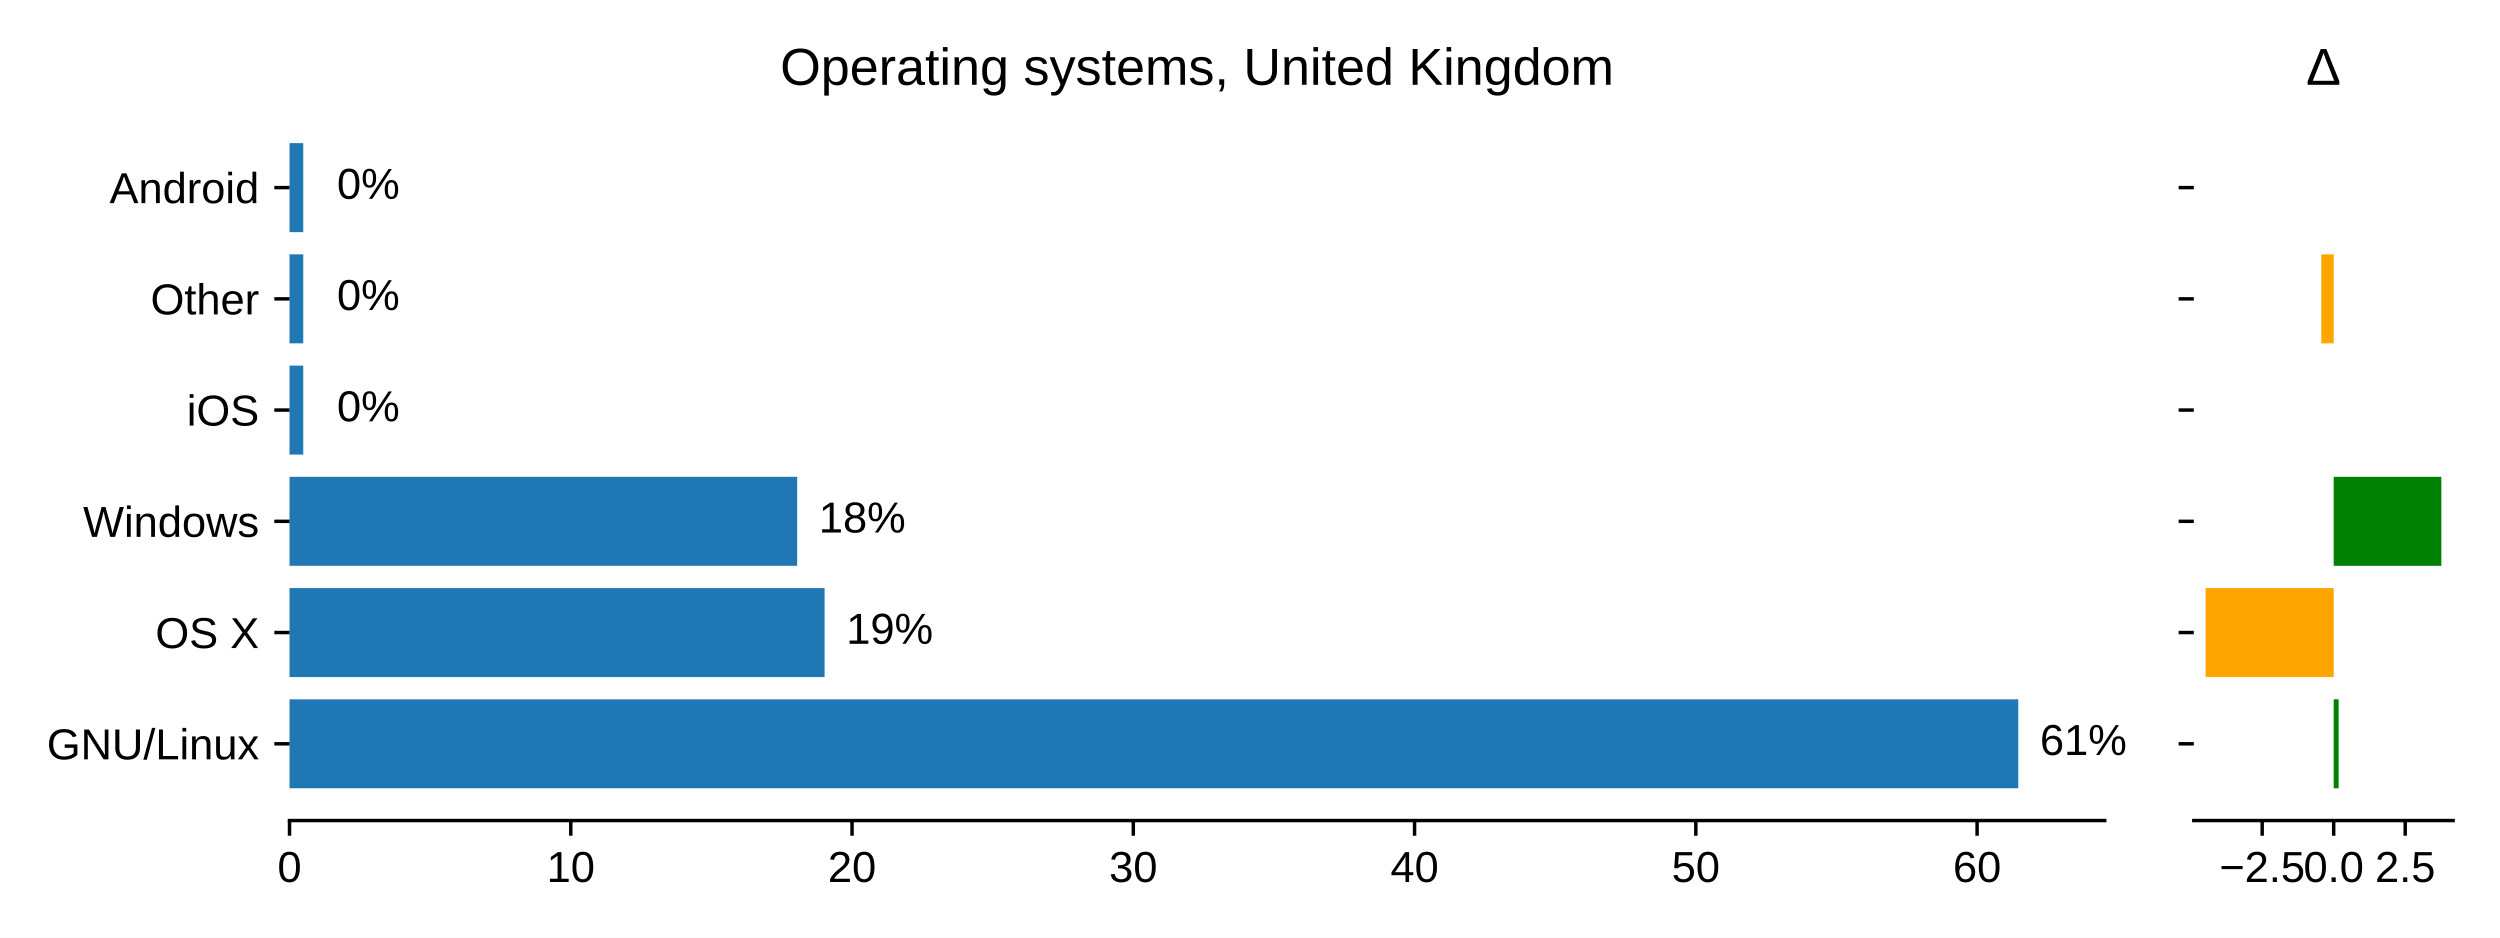
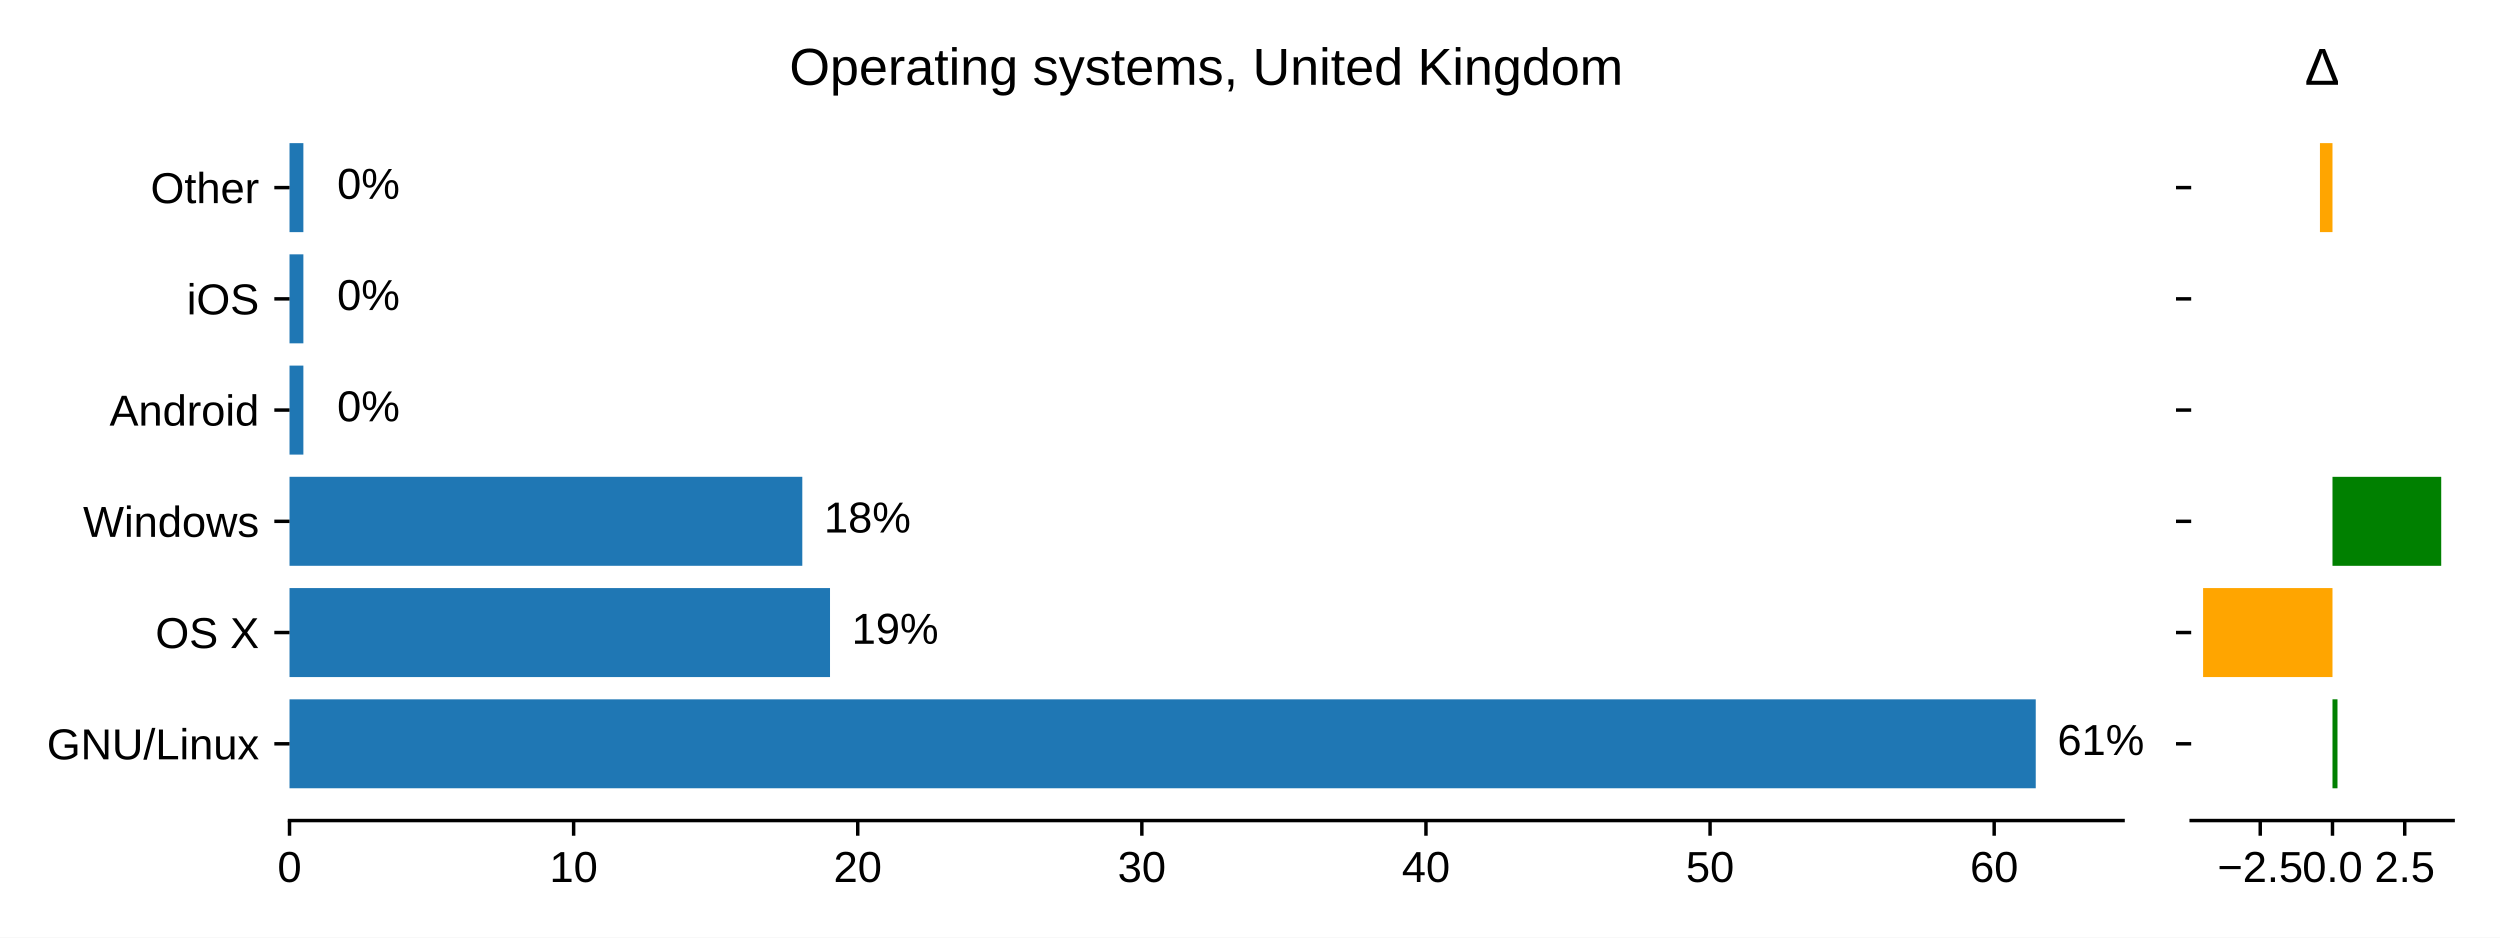
<svg xmlns="http://www.w3.org/2000/svg" xmlns:xlink="http://www.w3.org/1999/xlink" height="216pt" version="1.1" viewBox="0 0 576 216" width="576pt">
  <defs>
    <style type="text/css">*{stroke-linecap:butt;stroke-linejoin:round;}</style>
  </defs>
  <g id="figure_1">
    <g id="patch_1">
      <path d="M 0 216  L 576 216  L 576 0  L 0 0  z " style="fill:#ffffff;" />
    </g>
    <g id="axes_1">
      <g id="patch_2">
-         <path d="M 66.705 189.055  L 484.921 189.055  L 484.921 25.543  L 66.705 25.543  z " style="fill:#ffffff;" />
+         <path d="M 66.705 189.055  L 489.154 189.055  L 489.154 25.543  L 66.705 25.543  z " style="fill:#ffffff;" />
      </g>
      <g id="patch_3">
-         <path clip-path="url(#p4a4acb3cac)" d="M 66.705 181.622  L 465.006 181.622  L 465.006 161.119  L 66.705 161.119  z " style="fill:#1f77b4;" />
+         <path clip-path="url(#ped714f9029)" d="M 66.705 181.622  L 469.037 181.622  L 469.037 161.119  L 66.705 161.119  z " style="fill:#1f77b4;" />
      </g>
      <g id="patch_4">
-         <path clip-path="url(#p4a4acb3cac)" d="M 66.705 155.994  L 189.988 155.994  L 189.988 135.491  L 66.705 135.491  z " style="fill:#1f77b4;" />
+         <path clip-path="url(#ped714f9029)" d="M 66.705 155.994  L 191.236 155.994  L 191.236 135.491  L 66.705 135.491  z " style="fill:#1f77b4;" />
      </g>
      <g id="patch_5">
-         <path clip-path="url(#p4a4acb3cac)" d="M 66.705 130.365  L 183.666 130.365  L 183.666 109.862  L 66.705 109.862  z " style="fill:#1f77b4;" />
+         <path clip-path="url(#ped714f9029)" d="M 66.705 130.365  L 184.85 130.365  L 184.85 109.862  L 66.705 109.862  z " style="fill:#1f77b4;" />
      </g>
      <g id="patch_6">
-         <path clip-path="url(#p4a4acb3cac)" d="M 66.705 104.736  L 69.866 104.736  L 69.866 84.233  L 66.705 84.233  z " style="fill:#1f77b4;" />
+         <path clip-path="url(#ped714f9029)" d="M 66.705 104.736  L 69.898 104.736  L 69.898 84.233  L 66.705 84.233  z " style="fill:#1f77b4;" />
      </g>
      <g id="patch_7">
-         <path clip-path="url(#p4a4acb3cac)" d="M 66.705 79.107  L 69.866 79.107  L 69.866 58.604  L 66.705 58.604  z " style="fill:#1f77b4;" />
+         <path clip-path="url(#ped714f9029)" d="M 66.705 79.107  L 69.898 79.107  L 69.898 58.604  L 66.705 58.604  z " style="fill:#1f77b4;" />
      </g>
      <g id="patch_8">
-         <path clip-path="url(#p4a4acb3cac)" d="M 66.705 53.478  L 69.866 53.478  L 69.866 32.975  L 66.705 32.975  z " style="fill:#1f77b4;" />
+         <path clip-path="url(#ped714f9029)" d="M 66.705 53.478  L 69.898 53.478  L 69.898 32.975  L 66.705 32.975  z " style="fill:#1f77b4;" />
      </g>
      <g id="matplotlib.axis_1">
        <g id="xtick_1">
          <g id="line2d_1">
            <defs>
              <path d="M 0 0  L 0 3.5  " id="mc3a356a46d" style="stroke:#000000;stroke-width:0.8;" />
            </defs>
            <g>
              <use style="stroke:#000000;stroke-width:0.8;" x="66.705" xlink:href="#mc3a356a46d" y="189.055" />
            </g>
          </g>
          <g id="text_1">
            <text style="font-family:Arial;font-size:10px;font-stretch:normal;font-style:normal;font-weight:normal;text-anchor:middle;" transform="rotate(-0, 66.70469, 203.2125)" x="66.705" y="203.213">0</text>
          </g>
        </g>
        <g id="xtick_2">
          <g id="line2d_2">
            <g>
-               <use style="stroke:#000000;stroke-width:0.8;" x="131.508" xlink:href="#mc3a356a46d" y="189.055" />
+               <use style="stroke:#000000;stroke-width:0.8;" x="132.164" xlink:href="#mc3a356a46d" y="189.055" />
            </g>
          </g>
          <g id="text_2">
-             <text style="font-family:Arial;font-size:10px;font-stretch:normal;font-style:normal;font-weight:normal;text-anchor:middle;" transform="rotate(-0, 131.5076, 203.2125)" x="131.508" y="203.213">10</text>
+             <text style="font-family:Arial;font-size:10px;font-stretch:normal;font-style:normal;font-weight:normal;text-anchor:middle;" transform="rotate(-0, 132.1635, 203.2125)" x="132.164" y="203.213">10</text>
          </g>
        </g>
        <g id="xtick_3">
          <g id="line2d_3">
            <g>
-               <use style="stroke:#000000;stroke-width:0.8;" x="196.311" xlink:href="#mc3a356a46d" y="189.055" />
+               <use style="stroke:#000000;stroke-width:0.8;" x="197.622" xlink:href="#mc3a356a46d" y="189.055" />
            </g>
          </g>
          <g id="text_3">
-             <text style="font-family:Arial;font-size:10px;font-stretch:normal;font-style:normal;font-weight:normal;text-anchor:middle;" transform="rotate(-0, 196.3105, 203.2125)" x="196.311" y="203.213">20</text>
+             <text style="font-family:Arial;font-size:10px;font-stretch:normal;font-style:normal;font-weight:normal;text-anchor:middle;" transform="rotate(-0, 197.6224, 203.2125)" x="197.622" y="203.213">20</text>
          </g>
        </g>
        <g id="xtick_4">
          <g id="line2d_4">
            <g>
-               <use style="stroke:#000000;stroke-width:0.8;" x="261.113" xlink:href="#mc3a356a46d" y="189.055" />
+               <use style="stroke:#000000;stroke-width:0.8;" x="263.081" xlink:href="#mc3a356a46d" y="189.055" />
            </g>
          </g>
          <g id="text_4">
-             <text style="font-family:Arial;font-size:10px;font-stretch:normal;font-style:normal;font-weight:normal;text-anchor:middle;" transform="rotate(-0, 261.1134, 203.2125)" x="261.113" y="203.213">30</text>
+             <text style="font-family:Arial;font-size:10px;font-stretch:normal;font-style:normal;font-weight:normal;text-anchor:middle;" transform="rotate(-0, 263.0813, 203.2125)" x="263.081" y="203.213">30</text>
          </g>
        </g>
        <g id="xtick_5">
          <g id="line2d_5">
            <g>
-               <use style="stroke:#000000;stroke-width:0.8;" x="325.916" xlink:href="#mc3a356a46d" y="189.055" />
+               <use style="stroke:#000000;stroke-width:0.8;" x="328.54" xlink:href="#mc3a356a46d" y="189.055" />
            </g>
          </g>
          <g id="text_5">
-             <text style="font-family:Arial;font-size:10px;font-stretch:normal;font-style:normal;font-weight:normal;text-anchor:middle;" transform="rotate(-0, 325.9163, 203.2125)" x="325.916" y="203.213">40</text>
+             <text style="font-family:Arial;font-size:10px;font-stretch:normal;font-style:normal;font-weight:normal;text-anchor:middle;" transform="rotate(-0, 328.5401, 203.2125)" x="328.54" y="203.213">40</text>
          </g>
        </g>
        <g id="xtick_6">
          <g id="line2d_6">
            <g>
-               <use style="stroke:#000000;stroke-width:0.8;" x="390.719" xlink:href="#mc3a356a46d" y="189.055" />
+               <use style="stroke:#000000;stroke-width:0.8;" x="393.999" xlink:href="#mc3a356a46d" y="189.055" />
            </g>
          </g>
          <g id="text_6">
-             <text style="font-family:Arial;font-size:10px;font-stretch:normal;font-style:normal;font-weight:normal;text-anchor:middle;" transform="rotate(-0, 390.7193, 203.2125)" x="390.719" y="203.213">50</text>
+             <text style="font-family:Arial;font-size:10px;font-stretch:normal;font-style:normal;font-weight:normal;text-anchor:middle;" transform="rotate(-0, 393.999, 203.2125)" x="393.999" y="203.213">50</text>
          </g>
        </g>
        <g id="xtick_7">
          <g id="line2d_7">
            <g>
-               <use style="stroke:#000000;stroke-width:0.8;" x="455.522" xlink:href="#mc3a356a46d" y="189.055" />
+               <use style="stroke:#000000;stroke-width:0.8;" x="459.458" xlink:href="#mc3a356a46d" y="189.055" />
            </g>
          </g>
          <g id="text_7">
-             <text style="font-family:Arial;font-size:10px;font-stretch:normal;font-style:normal;font-weight:normal;text-anchor:middle;" transform="rotate(-0, 455.5222, 203.2125)" x="455.522" y="203.213">60</text>
+             <text style="font-family:Arial;font-size:10px;font-stretch:normal;font-style:normal;font-weight:normal;text-anchor:middle;" transform="rotate(-0, 459.4578, 203.2125)" x="459.458" y="203.213">60</text>
          </g>
        </g>
      </g>
      <g id="matplotlib.axis_2">
        <g id="ytick_1">
          <g id="line2d_8">
            <defs>
              <path d="M 0 0  L -3.5 0  " id="m82278324de" style="stroke:#000000;stroke-width:0.8;" />
            </defs>
            <g>
              <use style="stroke:#000000;stroke-width:0.8;" x="66.705" xlink:href="#m82278324de" y="171.371" />
            </g>
          </g>
          <g id="text_8">
            <text style="font-family:Arial;font-size:10px;font-stretch:normal;font-style:normal;font-weight:normal;text-anchor:end;" transform="rotate(-0, 59.70469, 174.9497)" x="59.705" y="174.95">GNU/Linux</text>
          </g>
        </g>
        <g id="ytick_2">
          <g id="line2d_9">
            <g>
              <use style="stroke:#000000;stroke-width:0.8;" x="66.705" xlink:href="#m82278324de" y="145.742" />
            </g>
          </g>
          <g id="text_9">
            <text style="font-family:Arial;font-size:10px;font-stretch:normal;font-style:normal;font-weight:normal;text-anchor:end;" transform="rotate(-0, 59.70469, 149.321)" x="59.705" y="149.321">OS X</text>
          </g>
        </g>
        <g id="ytick_3">
          <g id="line2d_10">
            <g>
              <use style="stroke:#000000;stroke-width:0.8;" x="66.705" xlink:href="#m82278324de" y="120.113" />
            </g>
          </g>
          <g id="text_10">
            <text style="font-family:Arial;font-size:10px;font-stretch:normal;font-style:normal;font-weight:normal;text-anchor:end;" transform="rotate(-0, 59.70469, 123.6922)" x="59.705" y="123.692">Windows</text>
          </g>
        </g>
        <g id="ytick_4">
          <g id="line2d_11">
            <g>
              <use style="stroke:#000000;stroke-width:0.8;" x="66.705" xlink:href="#m82278324de" y="94.485" />
            </g>
          </g>
          <g id="text_11">
-             <text style="font-family:Arial;font-size:10px;font-stretch:normal;font-style:normal;font-weight:normal;text-anchor:end;" transform="rotate(-0, 59.70469, 98.06343)" x="59.705" y="98.063">iOS</text>
+             <text style="font-family:Arial;font-size:10px;font-stretch:normal;font-style:normal;font-weight:normal;text-anchor:end;" transform="rotate(-0, 59.70469, 98.06343)" x="59.705" y="98.063">Android</text>
          </g>
        </g>
        <g id="ytick_5">
          <g id="line2d_12">
            <g>
              <use style="stroke:#000000;stroke-width:0.8;" x="66.705" xlink:href="#m82278324de" y="68.856" />
            </g>
          </g>
          <g id="text_12">
-             <text style="font-family:Arial;font-size:10px;font-stretch:normal;font-style:normal;font-weight:normal;text-anchor:end;" transform="rotate(-0, 59.70469, 72.43466)" x="59.705" y="72.435">Other</text>
+             <text style="font-family:Arial;font-size:10px;font-stretch:normal;font-style:normal;font-weight:normal;text-anchor:end;" transform="rotate(-0, 59.70469, 72.43466)" x="59.705" y="72.435">iOS</text>
          </g>
        </g>
        <g id="ytick_6">
          <g id="line2d_13">
            <g>
              <use style="stroke:#000000;stroke-width:0.8;" x="66.705" xlink:href="#m82278324de" y="43.227" />
            </g>
          </g>
          <g id="text_13">
-             <text style="font-family:Arial;font-size:10px;font-stretch:normal;font-style:normal;font-weight:normal;text-anchor:end;" transform="rotate(-0, 59.70469, 46.80588)" x="59.705" y="46.806">Android</text>
+             <text style="font-family:Arial;font-size:10px;font-stretch:normal;font-style:normal;font-weight:normal;text-anchor:end;" transform="rotate(-0, 59.70469, 46.80588)" x="59.705" y="46.806">Other</text>
          </g>
        </g>
      </g>
      <g id="patch_9">
-         <path d="M 66.705 189.055  L 484.921 189.055  " style="fill:none;stroke:#000000;stroke-linecap:square;stroke-linejoin:miter;stroke-width:0.8;" />
+         <path d="M 66.705 189.055  L 489.154 189.055  " style="fill:none;stroke:#000000;stroke-linecap:square;stroke-linejoin:miter;stroke-width:0.8;" />
      </g>
      <g id="text_14">
-         <text style="font-family:Arial;font-size:10px;font-stretch:normal;font-style:normal;font-weight:normal;text-anchor:middle;" transform="rotate(-0, 480.0055, 173.956)" x="480.006" y="173.956">61%</text>
+         <text style="font-family:Arial;font-size:10px;font-stretch:normal;font-style:normal;font-weight:normal;text-anchor:middle;" transform="rotate(-0, 484.0372, 173.956)" x="484.037" y="173.956">61%</text>
      </g>
      <g id="text_15">
-         <text style="font-family:Arial;font-size:10px;font-stretch:normal;font-style:normal;font-weight:normal;text-anchor:middle;" transform="rotate(-0, 204.9883, 148.3272)" x="204.988" y="148.327">19%</text>
+         <text style="font-family:Arial;font-size:10px;font-stretch:normal;font-style:normal;font-weight:normal;text-anchor:middle;" transform="rotate(-0, 206.2362, 148.3272)" x="206.236" y="148.327">19%</text>
      </g>
      <g id="text_16">
-         <text style="font-family:Arial;font-size:10px;font-stretch:normal;font-style:normal;font-weight:normal;text-anchor:middle;" transform="rotate(-0, 198.666, 122.6984)" x="198.666" y="122.698">18%</text>
+         <text style="font-family:Arial;font-size:10px;font-stretch:normal;font-style:normal;font-weight:normal;text-anchor:middle;" transform="rotate(-0, 199.8499, 122.6984)" x="199.85" y="122.698">18%</text>
      </g>
      <g id="text_17">
-         <text style="font-family:Arial;font-size:10px;font-stretch:normal;font-style:normal;font-weight:normal;text-anchor:middle;" transform="rotate(-0, 84.8658, 97.06968)" x="84.866" y="97.07">0%</text>
+         <text style="font-family:Arial;font-size:10px;font-stretch:normal;font-style:normal;font-weight:normal;text-anchor:middle;" transform="rotate(-0, 84.8978, 97.06968)" x="84.898" y="97.07">0%</text>
      </g>
      <g id="text_18">
-         <text style="font-family:Arial;font-size:10px;font-stretch:normal;font-style:normal;font-weight:normal;text-anchor:middle;" transform="rotate(-0, 84.8658, 71.44091)" x="84.866" y="71.441">0%</text>
+         <text style="font-family:Arial;font-size:10px;font-stretch:normal;font-style:normal;font-weight:normal;text-anchor:middle;" transform="rotate(-0, 84.8978, 71.44091)" x="84.898" y="71.441">0%</text>
      </g>
      <g id="text_19">
-         <text style="font-family:Arial;font-size:10px;font-stretch:normal;font-style:normal;font-weight:normal;text-anchor:middle;" transform="rotate(-0, 84.8658, 45.81213)" x="84.866" y="45.812">0%</text>
+         <text style="font-family:Arial;font-size:10px;font-stretch:normal;font-style:normal;font-weight:normal;text-anchor:middle;" transform="rotate(-0, 84.8978, 45.81213)" x="84.898" y="45.812">0%</text>
      </g>
      <g id="text_20">
-         <text style="font-family:Arial;font-size:12px;font-stretch:normal;font-style:normal;font-weight:normal;text-anchor:middle;" transform="rotate(-0, 275.8126, 19.54312)" x="275.813" y="19.543">Operating systems, United Kingdom</text>
+         <text style="font-family:Arial;font-size:12px;font-stretch:normal;font-style:normal;font-weight:normal;text-anchor:middle;" transform="rotate(-0, 277.9292, 19.54312)" x="277.929" y="19.543">Operating systems, United Kingdom</text>
      </g>
    </g>
    <g id="axes_2">
      <g id="patch_10">
-         <path d="M 505.455 189.055  L 565.2 189.055  L 565.2 25.543  L 505.455 25.543  z " style="fill:#ffffff;" />
+         <path d="M 504.85 189.055  L 565.2 189.055  L 565.2 25.543  L 504.85 25.543  z " style="fill:#ffffff;" />
      </g>
      <g id="patch_11">
-         <path clip-path="url(#pb371d24a9a)" d="M 537.683 181.622  L 538.824 181.622  L 538.824 161.119  L 537.683 161.119  z " style="fill:#008000;" />
+         <path clip-path="url(#p714d51f7c9)" d="M 537.405 181.622  L 538.557 181.622  L 538.557 161.119  L 537.405 161.119  z " style="fill:#008000;" />
      </g>
      <g id="patch_12">
-         <path clip-path="url(#pb371d24a9a)" d="M 537.683 155.994  L 508.171 155.994  L 508.171 135.491  L 537.683 135.491  z " style="fill:#ffa500;" />
+         <path clip-path="url(#p714d51f7c9)" d="M 537.405 155.994  L 507.593 155.994  L 507.593 135.491  L 537.405 135.491  z " style="fill:#ffa500;" />
      </g>
      <g id="patch_13">
-         <path clip-path="url(#pb371d24a9a)" d="M 537.683 130.365  L 562.484 130.365  L 562.484 109.862  L 537.683 109.862  z " style="fill:#008000;" />
+         <path clip-path="url(#p714d51f7c9)" d="M 537.405 130.365  L 562.457 130.365  L 562.457 109.862  L 537.405 109.862  z " style="fill:#008000;" />
      </g>
      <g id="patch_14">
-         <path clip-path="url(#pb371d24a9a)" d="M 0 0  z " style="fill:#ffa500;" />
+         <path clip-path="url(#p714d51f7c9)" d="M 0 0  z " style="fill:#ffa500;" />
      </g>
      <g id="patch_15">
-         <path clip-path="url(#pb371d24a9a)" d="M 537.683 79.107  L 534.824 79.107  L 534.824 58.604  L 537.683 58.604  z " style="fill:#ffa500;" />
+         <path clip-path="url(#p714d51f7c9)" d="M 0 0  z " style="fill:#ffa500;" />
      </g>
      <g id="patch_16">
-         <path clip-path="url(#pb371d24a9a)" d="M 0 0  z " style="fill:#ffa500;" />
+         <path clip-path="url(#p714d51f7c9)" d="M 537.405 53.478  L 534.516 53.478  L 534.516 32.975  L 537.405 32.975  z " style="fill:#ffa500;" />
      </g>
      <g id="matplotlib.axis_3">
        <g id="xtick_8">
          <g id="line2d_14">
            <g>
-               <use style="stroke:#000000;stroke-width:0.8;" x="521.206" xlink:href="#mc3a356a46d" y="189.055" />
+               <use style="stroke:#000000;stroke-width:0.8;" x="520.761" xlink:href="#mc3a356a46d" y="189.055" />
            </g>
          </g>
          <g id="text_21">
-             <text style="font-family:Arial;font-size:10px;font-stretch:normal;font-style:normal;font-weight:normal;text-anchor:middle;" transform="rotate(-0, 521.2064, 203.2125)" x="521.206" y="203.213">−2.5</text>
+             <text style="font-family:Arial;font-size:10px;font-stretch:normal;font-style:normal;font-weight:normal;text-anchor:middle;" transform="rotate(-0, 520.7611, 203.2125)" x="520.761" y="203.213">−2.5</text>
          </g>
        </g>
        <g id="xtick_9">
          <g id="line2d_15">
            <g>
-               <use style="stroke:#000000;stroke-width:0.8;" x="537.683" xlink:href="#mc3a356a46d" y="189.055" />
+               <use style="stroke:#000000;stroke-width:0.8;" x="537.405" xlink:href="#mc3a356a46d" y="189.055" />
            </g>
          </g>
          <g id="text_22">
-             <text style="font-family:Arial;font-size:10px;font-stretch:normal;font-style:normal;font-weight:normal;text-anchor:middle;" transform="rotate(-0, 537.6831, 203.2125)" x="537.683" y="203.213">0.0</text>
+             <text style="font-family:Arial;font-size:10px;font-stretch:normal;font-style:normal;font-weight:normal;text-anchor:middle;" transform="rotate(-0, 537.4046, 203.2125)" x="537.405" y="203.213">0.0</text>
          </g>
        </g>
        <g id="xtick_10">
          <g id="line2d_16">
            <g>
-               <use style="stroke:#000000;stroke-width:0.8;" x="554.16" xlink:href="#mc3a356a46d" y="189.055" />
+               <use style="stroke:#000000;stroke-width:0.8;" x="554.048" xlink:href="#mc3a356a46d" y="189.055" />
            </g>
          </g>
          <g id="text_23">
-             <text style="font-family:Arial;font-size:10px;font-stretch:normal;font-style:normal;font-weight:normal;text-anchor:middle;" transform="rotate(-0, 554.1598, 203.2125)" x="554.16" y="203.213">2.5</text>
+             <text style="font-family:Arial;font-size:10px;font-stretch:normal;font-style:normal;font-weight:normal;text-anchor:middle;" transform="rotate(-0, 554.0481, 203.2125)" x="554.048" y="203.213">2.5</text>
          </g>
        </g>
      </g>
      <g id="matplotlib.axis_4">
        <g id="ytick_7">
          <g id="line2d_17">
            <g>
-               <use style="stroke:#000000;stroke-width:0.8;" x="505.455" xlink:href="#m82278324de" y="171.371" />
+               <use style="stroke:#000000;stroke-width:0.8;" x="504.85" xlink:href="#m82278324de" y="171.371" />
            </g>
          </g>
        </g>
        <g id="ytick_8">
          <g id="line2d_18">
            <g>
-               <use style="stroke:#000000;stroke-width:0.8;" x="505.455" xlink:href="#m82278324de" y="145.742" />
+               <use style="stroke:#000000;stroke-width:0.8;" x="504.85" xlink:href="#m82278324de" y="145.742" />
            </g>
          </g>
        </g>
        <g id="ytick_9">
          <g id="line2d_19">
            <g>
-               <use style="stroke:#000000;stroke-width:0.8;" x="505.455" xlink:href="#m82278324de" y="120.113" />
+               <use style="stroke:#000000;stroke-width:0.8;" x="504.85" xlink:href="#m82278324de" y="120.113" />
            </g>
          </g>
        </g>
        <g id="ytick_10">
          <g id="line2d_20">
            <g>
-               <use style="stroke:#000000;stroke-width:0.8;" x="505.455" xlink:href="#m82278324de" y="94.485" />
+               <use style="stroke:#000000;stroke-width:0.8;" x="504.85" xlink:href="#m82278324de" y="94.485" />
            </g>
          </g>
        </g>
        <g id="ytick_11">
          <g id="line2d_21">
            <g>
-               <use style="stroke:#000000;stroke-width:0.8;" x="505.455" xlink:href="#m82278324de" y="68.856" />
+               <use style="stroke:#000000;stroke-width:0.8;" x="504.85" xlink:href="#m82278324de" y="68.856" />
            </g>
          </g>
        </g>
        <g id="ytick_12">
          <g id="line2d_22">
            <g>
-               <use style="stroke:#000000;stroke-width:0.8;" x="505.455" xlink:href="#m82278324de" y="43.227" />
+               <use style="stroke:#000000;stroke-width:0.8;" x="504.85" xlink:href="#m82278324de" y="43.227" />
            </g>
          </g>
        </g>
      </g>
      <g id="patch_17">
-         <path d="M 505.455 189.055  L 565.2 189.055  " style="fill:none;stroke:#000000;stroke-linecap:square;stroke-linejoin:miter;stroke-width:0.8;" />
+         <path d="M 504.85 189.055  L 565.2 189.055  " style="fill:none;stroke:#000000;stroke-linecap:square;stroke-linejoin:miter;stroke-width:0.8;" />
      </g>
      <g id="text_24">
-         <text style="font-family:Arial;font-size:12px;font-stretch:normal;font-style:normal;font-weight:normal;text-anchor:middle;" transform="rotate(-0, 535.3274, 19.54312)" x="535.327" y="19.543">Δ</text>
+         <text style="font-family:Arial;font-size:12px;font-stretch:normal;font-style:normal;font-weight:normal;text-anchor:middle;" transform="rotate(-0, 535.0251, 19.54312)" x="535.025" y="19.543">Δ</text>
      </g>
    </g>
  </g>
  <defs>
-     <clipPath id="p4a4acb3cac">
-       <rect height="163.512" width="418.216" x="66.705" y="25.543" />
+     <clipPath id="ped714f9029">
+       <rect height="163.512" width="422.449" x="66.705" y="25.543" />
    </clipPath>
-     <clipPath id="pb371d24a9a">
-       <rect height="163.512" width="59.745" x="505.455" y="25.543" />
+     <clipPath id="p714d51f7c9">
+       <rect height="163.512" width="60.35" x="504.85" y="25.543" />
    </clipPath>
  </defs>
</svg>
